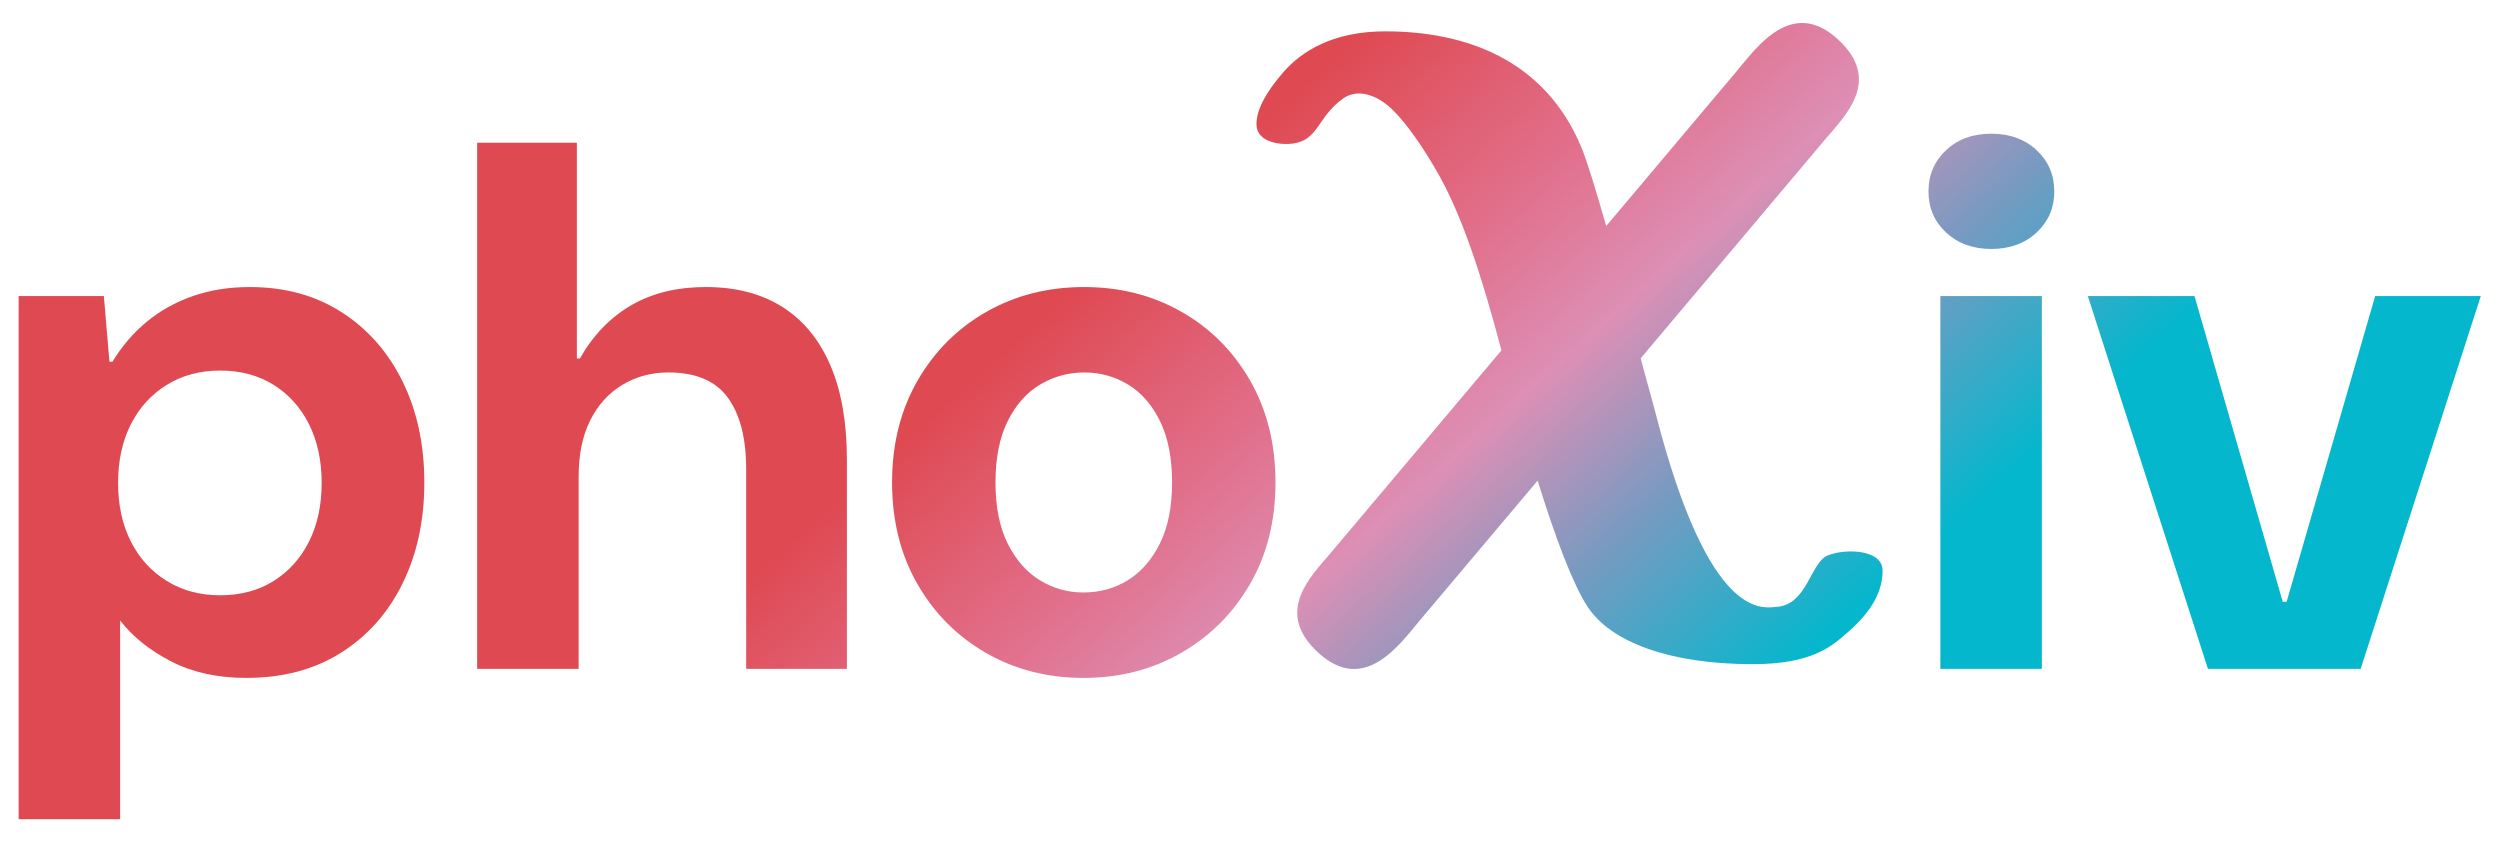
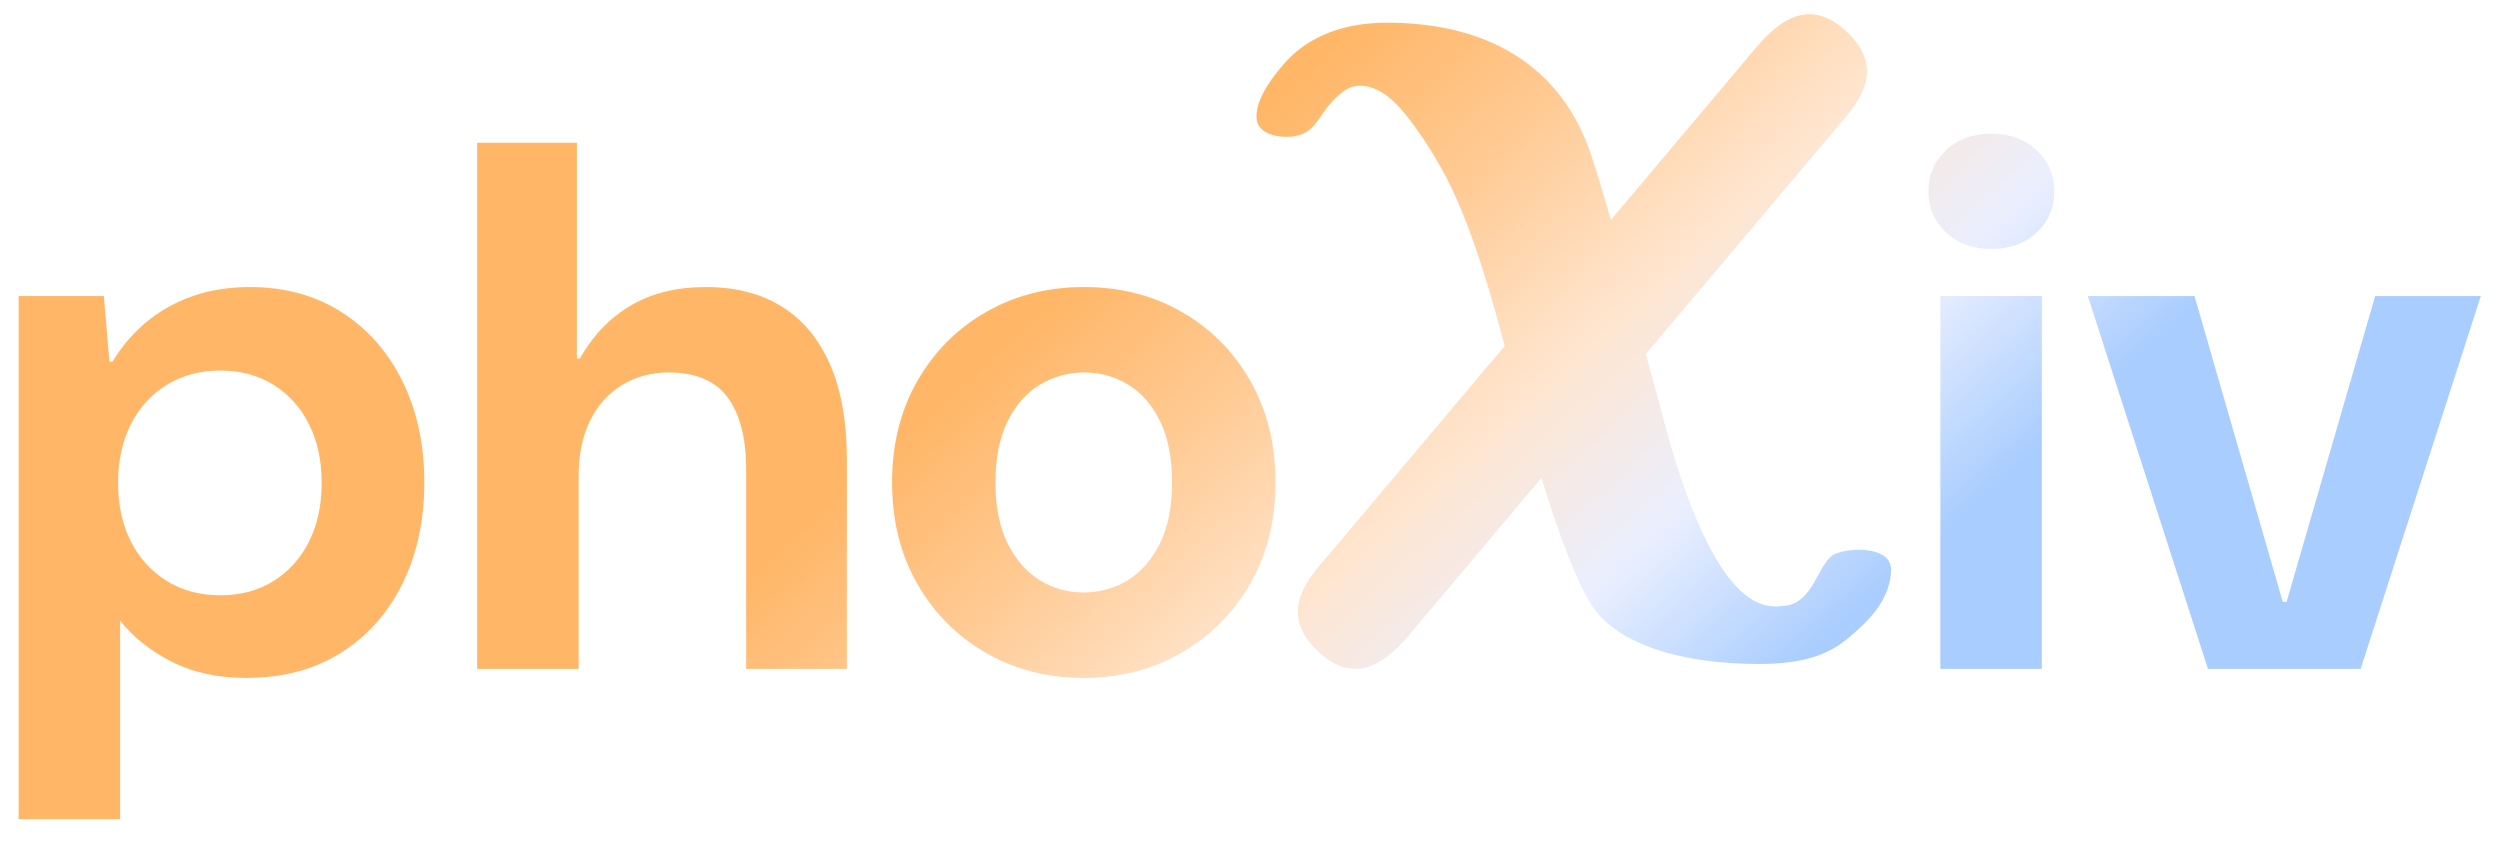
<svg xmlns="http://www.w3.org/2000/svg" width="100%" height="100%" viewBox="0 0 1781 600" version="1.1" xml:space="preserve" style="fill-rule:evenodd;clip-rule:evenodd;stroke-linejoin:round;stroke-miterlimit:2;">
  <g id="Artboard1" transform="matrix(0.97316,0,0,1,-35.45772,0)">
    <rect x="36.436" y="0" width="1829.703" height="600" style="fill:none;" />
-     <g transform="matrix(0.975018,0,0,0.948849,936.1678,4.752831)">
-       <path d="M204.496,258.044C189.248,200.046 174.617,157.014 158.004,127.196C146.706,106.916 132.949,86.909 121.821,76.529C110.302,65.785 96.157,61.36 85.469,69.073C66.311,82.898 67.306,99.709 48.674,102.666C39.222,104.167 20.984,102.174 20.589,88.754C20.277,78.13 27.153,64.827 40.819,49.137C54.239,33.729 77.611,18.525 117.333,18.525C176.535,18.525 236.999,38.985 264.686,106.019C268.826,116.04 275.983,139.482 283.162,164.69L380.935,48.661C395.836,30.977 422.172,-6.883 456.525,23.98C490.878,54.844 462.829,81.522 447.928,99.206L309.055,264.009C313.048,279.389 316.793,291.9 320.693,306.972C360.563,461.05 400.086,451.458 411.149,450.649C434.259,448.959 436.383,417.316 449.559,411.986C462.734,406.656 490.694,407.355 490.694,423.418C490.694,443.877 476.339,459.371 464.389,469.828C452.527,480.207 437.776,493.647 393.233,493.647C330.525,493.647 286.48,476.974 269.126,450.462C258.329,433.967 245.125,399.282 231.671,355.841L143.159,460.88C128.258,478.564 101.922,516.424 67.569,485.561C33.216,454.698 61.265,428.019 76.166,410.335L204.496,258.044ZM-908.794,610.067L-908.794,217.273L-844.81,217.273L-840.621,266.584L-838.364,266.584C-831.192,254.803 -822.57,244.767 -812.5,236.478C-802.424,228.189 -790.905,221.787 -777.942,217.273C-764.979,212.758 -750.753,210.5 -735.262,210.5C-708.837,210.5 -685.804,216.826 -666.163,229.477C-646.517,242.122 -631.279,259.491 -620.45,281.583C-609.616,303.67 -604.199,328.886 -604.199,357.234C-604.199,385.581 -609.616,410.801 -620.45,432.893C-631.279,454.98 -646.672,472.348 -666.631,485C-686.583,497.645 -710.319,503.967 -737.837,503.967C-759.606,503.967 -778.533,499.782 -794.617,491.41C-810.695,483.033 -823.358,472.842 -832.605,460.838L-832.605,610.067L-908.794,610.067ZM-757.466,441.932C-742.093,441.932 -728.693,438.337 -717.264,431.147C-705.83,423.958 -696.974,414.061 -690.695,401.457C-684.417,388.853 -681.278,374.223 -681.278,357.569C-681.278,340.909 -684.417,326.276 -690.695,313.672C-696.974,301.068 -705.83,291.174 -717.264,283.99C-728.693,276.801 -742.093,273.206 -757.466,273.206C-772.622,273.206 -786.008,276.801 -797.624,283.99C-809.24,291.174 -818.229,301.068 -824.59,313.672C-830.945,326.276 -834.122,340.909 -834.122,357.569C-834.122,374.223 -830.945,388.853 -824.59,401.457C-818.229,414.061 -809.24,423.958 -797.624,431.147C-786.008,438.337 -772.622,441.932 -757.466,441.932ZM-564.535,497.195L-564.535,102.143L-489.669,102.143L-489.669,264.114L-487.411,264.114C-477.447,246.655 -464.614,233.354 -448.911,224.212C-433.203,215.071 -414.512,210.5 -392.837,210.5C-370.286,210.5 -351.142,215.474 -335.405,225.421C-319.667,235.361 -307.654,249.953 -299.365,269.194C-291.076,288.435 -286.931,312.085 -286.931,340.144L-286.931,497.195L-362.556,497.195L-362.556,347.208C-362.556,323.975 -367.159,306.071 -376.365,293.496C-385.565,280.916 -400.397,274.626 -420.861,274.626C-433.73,274.626 -445.314,277.75 -455.613,283.999C-465.913,290.243 -473.943,299.14 -479.704,310.692C-485.465,322.243 -488.346,336.285 -488.346,352.816L-488.346,497.195L-564.535,497.195ZM-109.273,503.967C-136.297,503.967 -160.676,497.727 -182.41,485.246C-204.138,472.766 -221.336,455.5 -234.005,433.449C-246.674,411.392 -253.008,385.984 -253.008,357.225C-253.008,328.39 -246.636,302.914 -233.89,280.798C-221.139,258.677 -203.874,241.431 -182.093,229.062C-160.306,216.688 -135.903,210.5 -108.885,210.5C-81.86,210.5 -57.484,216.688 -35.756,229.062C-14.022,241.431 3.179,258.677 15.848,280.798C28.516,302.914 34.851,328.39 34.851,357.225C34.851,386.072 28.478,411.5 15.733,433.511C2.988,455.521 -14.278,472.766 -36.065,485.246C-57.845,497.727 -82.248,503.967 -109.273,503.967ZM-109.414,439.824C-97.139,439.824 -86.025,436.773 -76.073,430.671C-66.12,424.563 -58.086,415.386 -51.973,403.141C-45.853,390.89 -42.793,375.602 -42.793,357.278C-42.793,338.813 -45.815,323.437 -51.858,311.15C-57.895,298.864 -65.896,289.708 -75.861,283.682C-85.819,277.656 -96.742,274.643 -108.629,274.643C-120.604,274.643 -131.662,277.656 -141.803,283.682C-151.938,289.708 -160.065,298.864 -166.185,311.15C-172.305,323.437 -175.365,338.813 -175.365,357.278C-175.365,375.602 -172.305,390.89 -166.185,403.141C-160.065,415.386 -152.014,424.563 -142.032,430.671C-132.05,436.773 -121.177,439.824 -109.414,439.824ZM534.05,497.195L534.05,217.273L610.239,217.273L610.239,497.195L534.05,497.195ZM572.312,181.912C558.491,181.912 547.169,177.794 538.345,169.558C529.527,161.322 525.118,151.031 525.118,138.686C525.118,126.352 529.512,116.049 538.301,107.778C547.089,99.507 558.427,95.371 572.312,95.371C586.192,95.371 597.541,99.507 606.359,107.778C615.183,116.049 619.595,126.393 619.595,138.809C619.595,151.001 615.183,161.233 606.359,169.505C597.541,177.776 586.192,181.912 572.312,181.912ZM734.962,497.195L644.762,217.273L724.857,217.273L791.107,446.808L794.026,446.808L860.506,217.273L939.807,217.273L849.607,497.195L734.962,497.195Z" style="fill:url(#_Linear1);" />
+     <g transform="matrix(0.988074,0,0,0.961555,935.8992,-1.564445)">
+       <path d="M204.496,257.958C189.248,199.96 174.617,156.928 158.004,127.11C146.706,106.83 132.949,86.823 121.821,76.443C110.302,65.699 96.157,61.274 85.469,68.987C66.311,82.812 67.306,99.623 48.674,102.581C39.222,104.081 20.984,102.088 20.589,88.668C20.277,78.044 27.153,64.741 40.819,49.051C54.239,33.643 77.611,18.439 117.333,18.439C176.535,18.439 236.999,38.899 264.686,105.933C268.826,115.954 275.983,139.396 283.162,164.604L380.935,48.575C395.836,30.891 422.172,-6.969 456.525,23.894C490.878,54.758 462.829,81.436 447.928,99.12L309.055,263.923C313.048,279.303 316.793,291.814 320.693,306.886C360.563,460.964 400.086,451.372 411.149,450.563C434.259,448.873 436.383,417.23 449.559,411.9C462.734,406.57 490.694,407.269 490.694,423.332C490.694,443.791 476.339,459.285 464.389,469.742C452.527,480.121 437.776,493.561 393.233,493.561C330.525,493.561 286.48,476.888 269.126,450.376C258.329,433.881 245.125,399.196 231.671,355.755L143.159,460.794C128.258,478.478 101.922,516.338 67.569,485.475C33.216,454.612 61.265,427.933 76.166,410.249L204.496,257.958ZM-896.513,608.575L-896.513,220.971L-833.375,220.971L-829.241,269.631L-827.014,269.631C-819.936,258.005 -811.429,248.103 -801.492,239.924C-791.549,231.744 -780.182,225.427 -767.39,220.971C-754.599,216.516 -740.56,214.289 -725.275,214.289C-699.199,214.289 -676.47,220.531 -657.089,233.014C-637.702,245.493 -622.665,262.632 -611.98,284.432C-601.288,306.227 -595.943,331.11 -595.943,359.083C-595.943,387.056 -601.288,411.943 -611.98,433.743C-622.665,455.538 -637.856,472.677 -657.55,485.161C-677.239,497.639 -700.661,503.878 -727.816,503.878C-749.297,503.878 -767.973,499.747 -783.845,491.487C-799.711,483.22 -812.207,473.164 -821.332,461.318L-821.332,608.575L-896.513,608.575ZM-747.185,442.662C-732.016,442.662 -718.792,439.115 -707.515,432.02C-696.232,424.925 -687.492,415.159 -681.297,402.722C-675.101,390.284 -672.003,375.848 -672.003,359.414C-672.003,342.974 -675.101,328.535 -681.297,316.097C-687.492,303.66 -696.232,293.897 -707.515,286.808C-718.792,279.713 -732.016,276.166 -747.185,276.166C-762.14,276.166 -775.349,279.713 -786.812,286.808C-798.275,293.897 -807.145,303.66 -813.422,316.097C-819.693,328.535 -822.828,342.974 -822.828,359.414C-822.828,375.848 -819.693,390.284 -813.422,402.722C-807.145,415.159 -798.275,424.925 -786.812,432.02C-775.349,439.115 -762.14,442.662 -747.185,442.662ZM-556.803,497.195L-556.803,107.363L-482.926,107.363L-482.926,267.194L-480.699,267.194C-470.866,249.965 -458.202,236.84 -442.708,227.82C-427.207,218.799 -408.763,214.289 -387.374,214.289C-365.121,214.289 -346.23,219.196 -330.701,229.012C-315.171,238.821 -303.317,253.22 -295.137,272.206C-286.958,291.193 -282.868,314.531 -282.868,342.22L-282.868,497.195L-357.493,497.195L-357.493,349.189C-357.493,326.264 -362.035,308.597 -371.12,296.188C-380.198,283.774 -394.834,277.567 -415.028,277.567C-427.726,277.567 -439.157,280.65 -449.321,286.816C-459.484,292.977 -467.409,301.757 -473.094,313.156C-478.779,324.555 -481.621,338.411 -481.621,354.724L-481.621,497.195L-556.803,497.195ZM-107.557,503.878C-134.224,503.878 -158.281,497.72 -179.728,485.404C-201.169,473.089 -218.14,456.051 -230.641,434.291C-243.142,412.526 -249.393,387.453 -249.393,359.075C-249.393,330.62 -243.105,305.481 -230.528,283.658C-217.945,261.828 -200.908,244.811 -179.415,232.605C-157.916,220.394 -133.836,214.289 -107.174,214.289C-80.507,214.289 -56.452,220.394 -35.012,232.605C-13.565,244.811 3.409,261.828 15.91,283.658C28.411,305.481 34.662,330.62 34.662,359.075C34.662,387.54 28.374,412.633 15.797,434.352C3.22,456.071 -13.817,473.089 -35.316,485.404C-56.809,497.72 -80.889,503.878 -107.557,503.878ZM-107.696,440.582C-95.583,440.582 -84.617,437.572 -74.795,431.55C-64.974,425.523 -57.047,416.467 -51.014,404.384C-44.975,392.294 -41.956,377.209 -41.956,359.127C-41.956,340.906 -44.937,325.733 -50.901,313.609C-56.858,301.484 -64.754,292.449 -74.587,286.503C-84.414,280.557 -95.192,277.584 -106.922,277.584C-118.738,277.584 -129.65,280.557 -139.657,286.503C-149.658,292.449 -157.678,301.484 -163.717,313.609C-169.756,325.733 -172.775,340.906 -172.775,359.127C-172.775,377.209 -169.756,392.294 -163.717,404.384C-157.678,416.467 -149.734,425.523 -139.883,431.55C-130.033,437.572 -119.304,440.582 -107.696,440.582ZM527.265,497.195L527.265,220.971L602.447,220.971L602.447,497.195L527.265,497.195ZM565.022,186.078C551.383,186.078 540.211,182.014 531.503,173.887C522.802,165.76 518.451,155.605 518.451,143.423C518.451,131.252 522.787,121.086 531.46,112.924C540.132,104.762 551.32,100.681 565.022,100.681C578.718,100.681 589.917,104.762 598.619,112.924C607.326,121.086 611.68,131.293 611.68,143.545C611.68,155.576 607.326,165.673 598.619,173.835C589.917,181.997 578.718,186.078 565.022,186.078ZM725.523,497.195L636.514,220.971L715.551,220.971L780.926,447.474L783.806,447.474L849.407,220.971L927.661,220.971L838.652,497.195L725.523,497.195Z" style="fill:url(#_Linear1);" />
    </g>
  </g>
  <defs>
    <linearGradient id="_Linear1" x1="0" y1="0" x2="1" y2="0" gradientUnits="userSpaceOnUse" gradientTransform="matrix(381.0646,425.7387,-425.7387,381.0646,67.87399,45.10598)">
-       <stop offset="0" style="stop-color:rgb(223,73,81);stop-opacity:1" />
-       <stop offset="0.3" style="stop-color:rgb(225,112,140);stop-opacity:1" />
-       <stop offset="0.5" style="stop-color:rgb(221,143,181);stop-opacity:1" />
-       <stop offset="0.72" style="stop-color:rgb(120,154,193);stop-opacity:1" />
-       <stop offset="1" style="stop-color:rgb(4,183,205);stop-opacity:1" />
+       <stop offset="0" style="stop-color:rgb(255,182,103);stop-opacity:1" />
+       <stop offset="0.25" style="stop-color:rgb(255,203,149);stop-opacity:1" />
+       <stop offset="0.5" style="stop-color:rgb(255,229,206);stop-opacity:1" />
+       <stop offset="0.75" style="stop-color:rgb(234,239,255);stop-opacity:1" />
+       <stop offset="1" style="stop-color:rgb(169,205,255);stop-opacity:1" />
    </linearGradient>
  </defs>
</svg>
